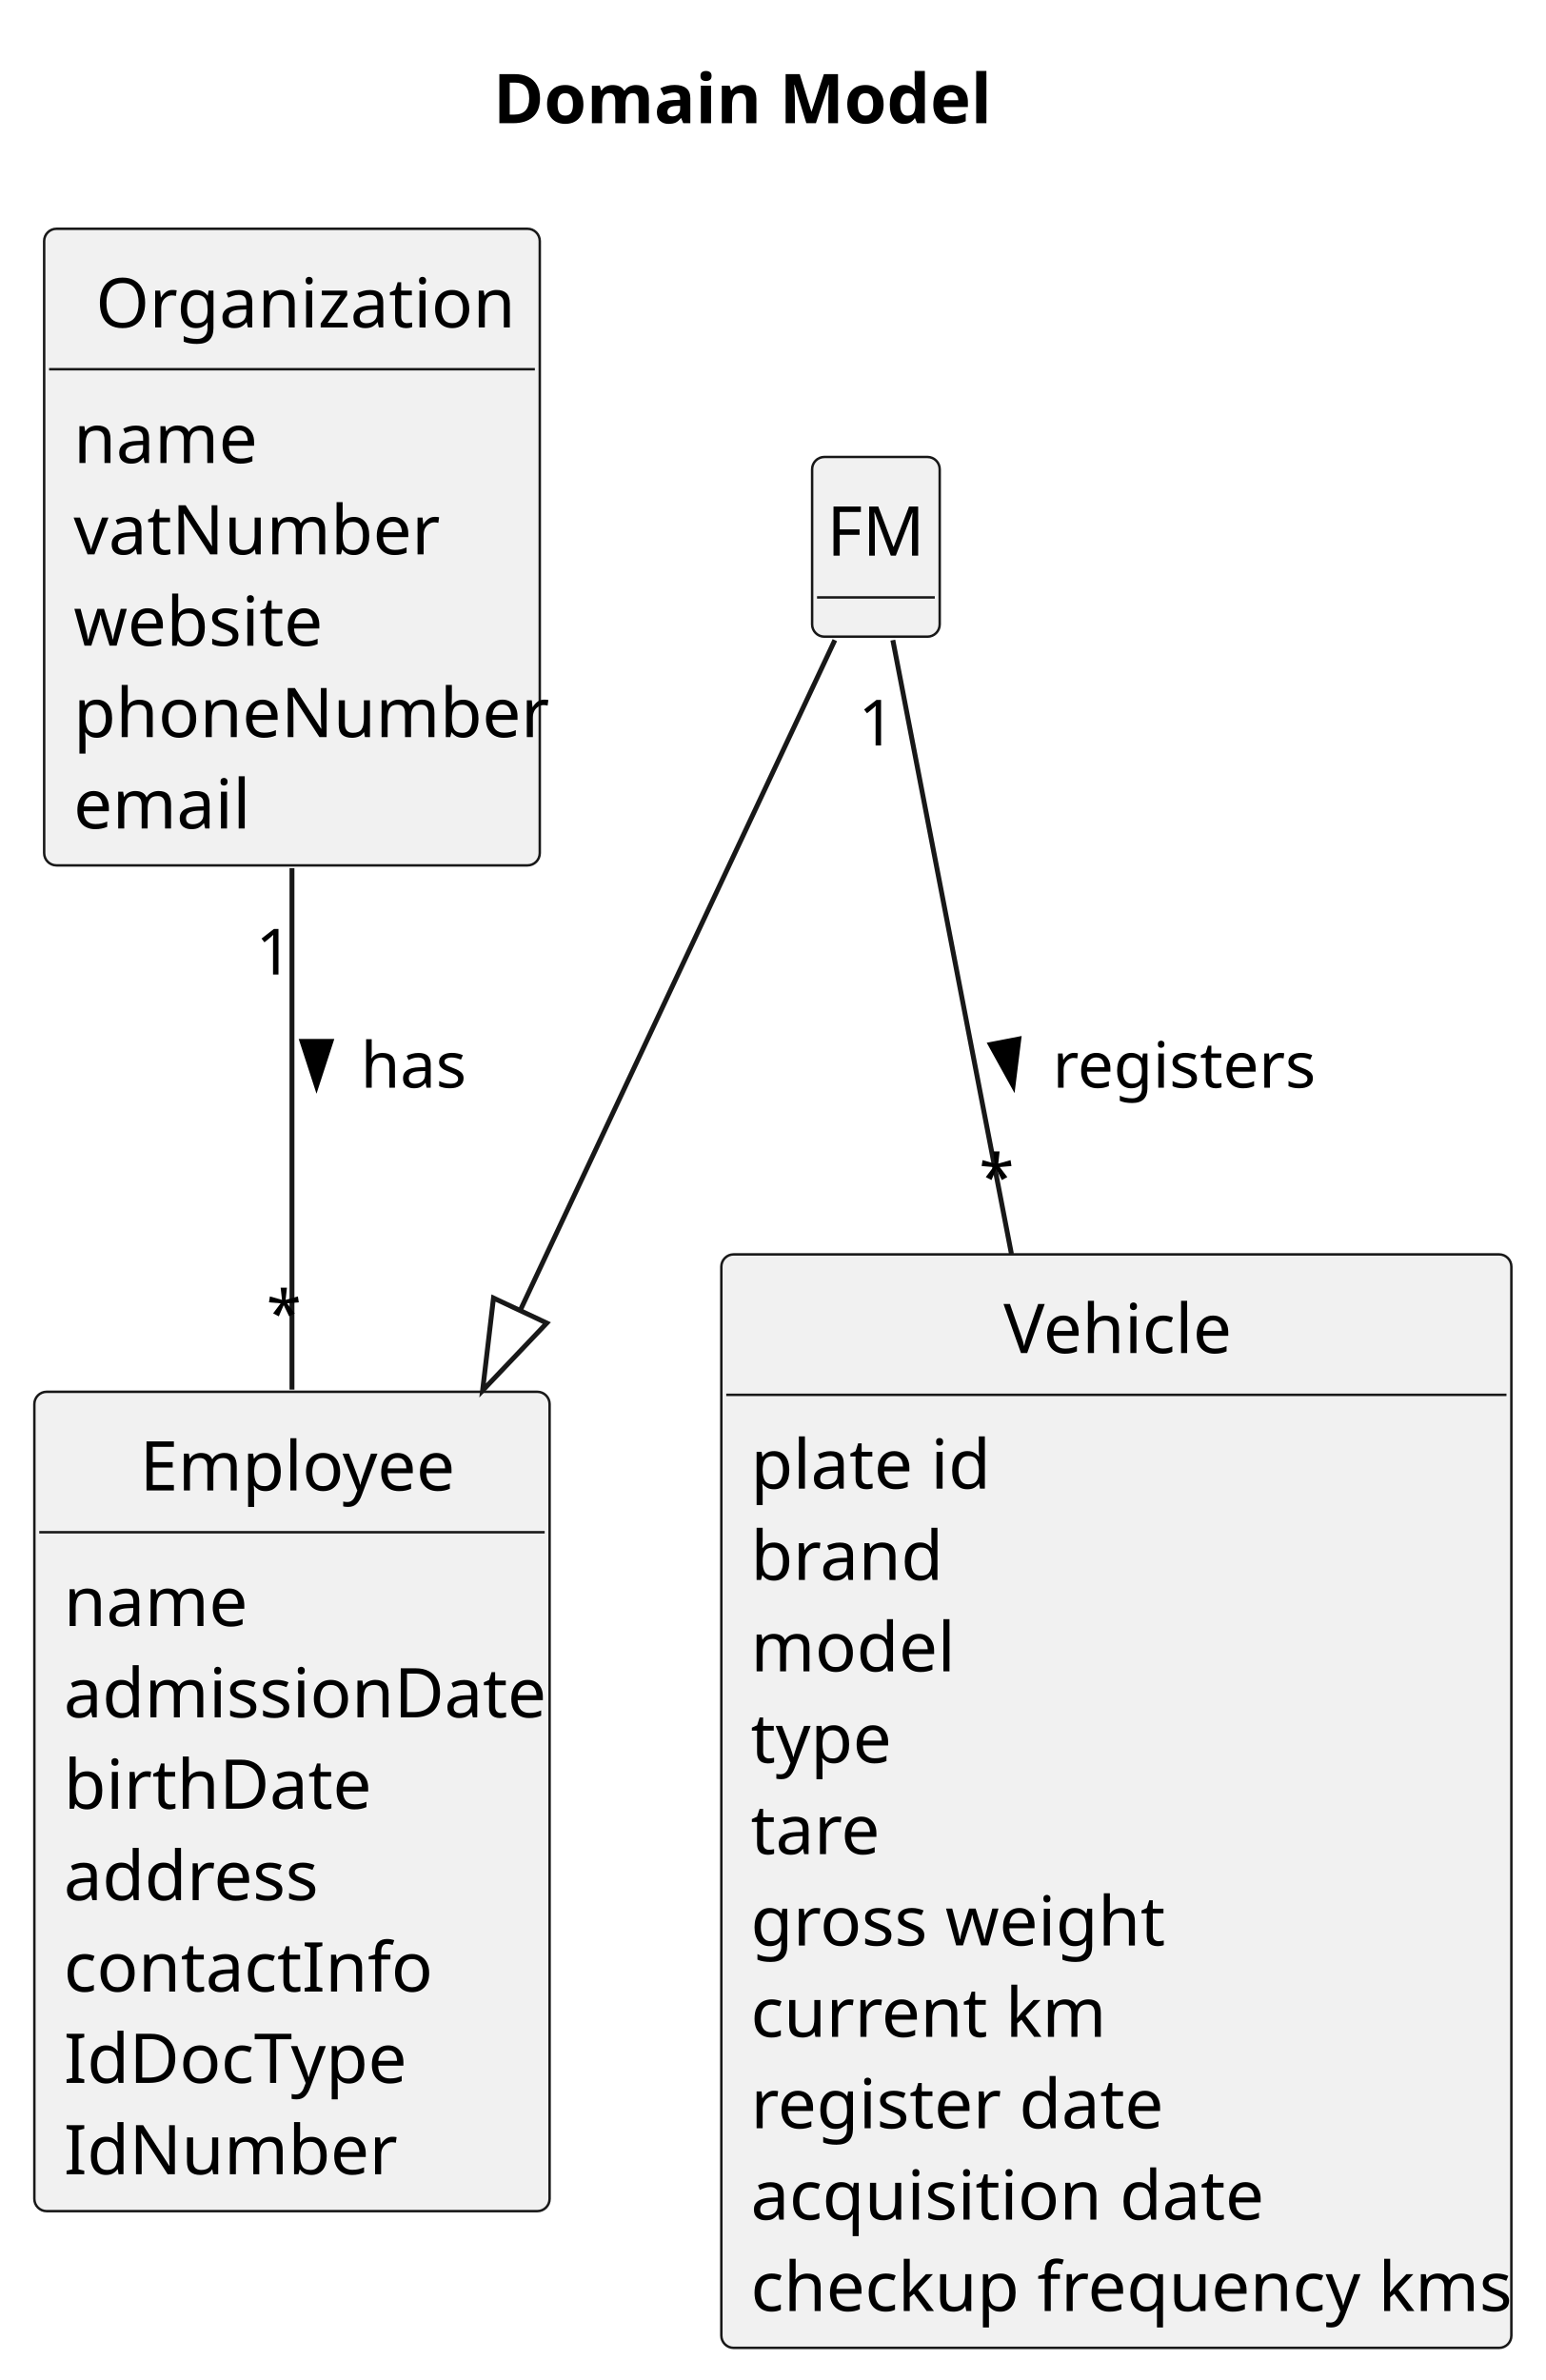
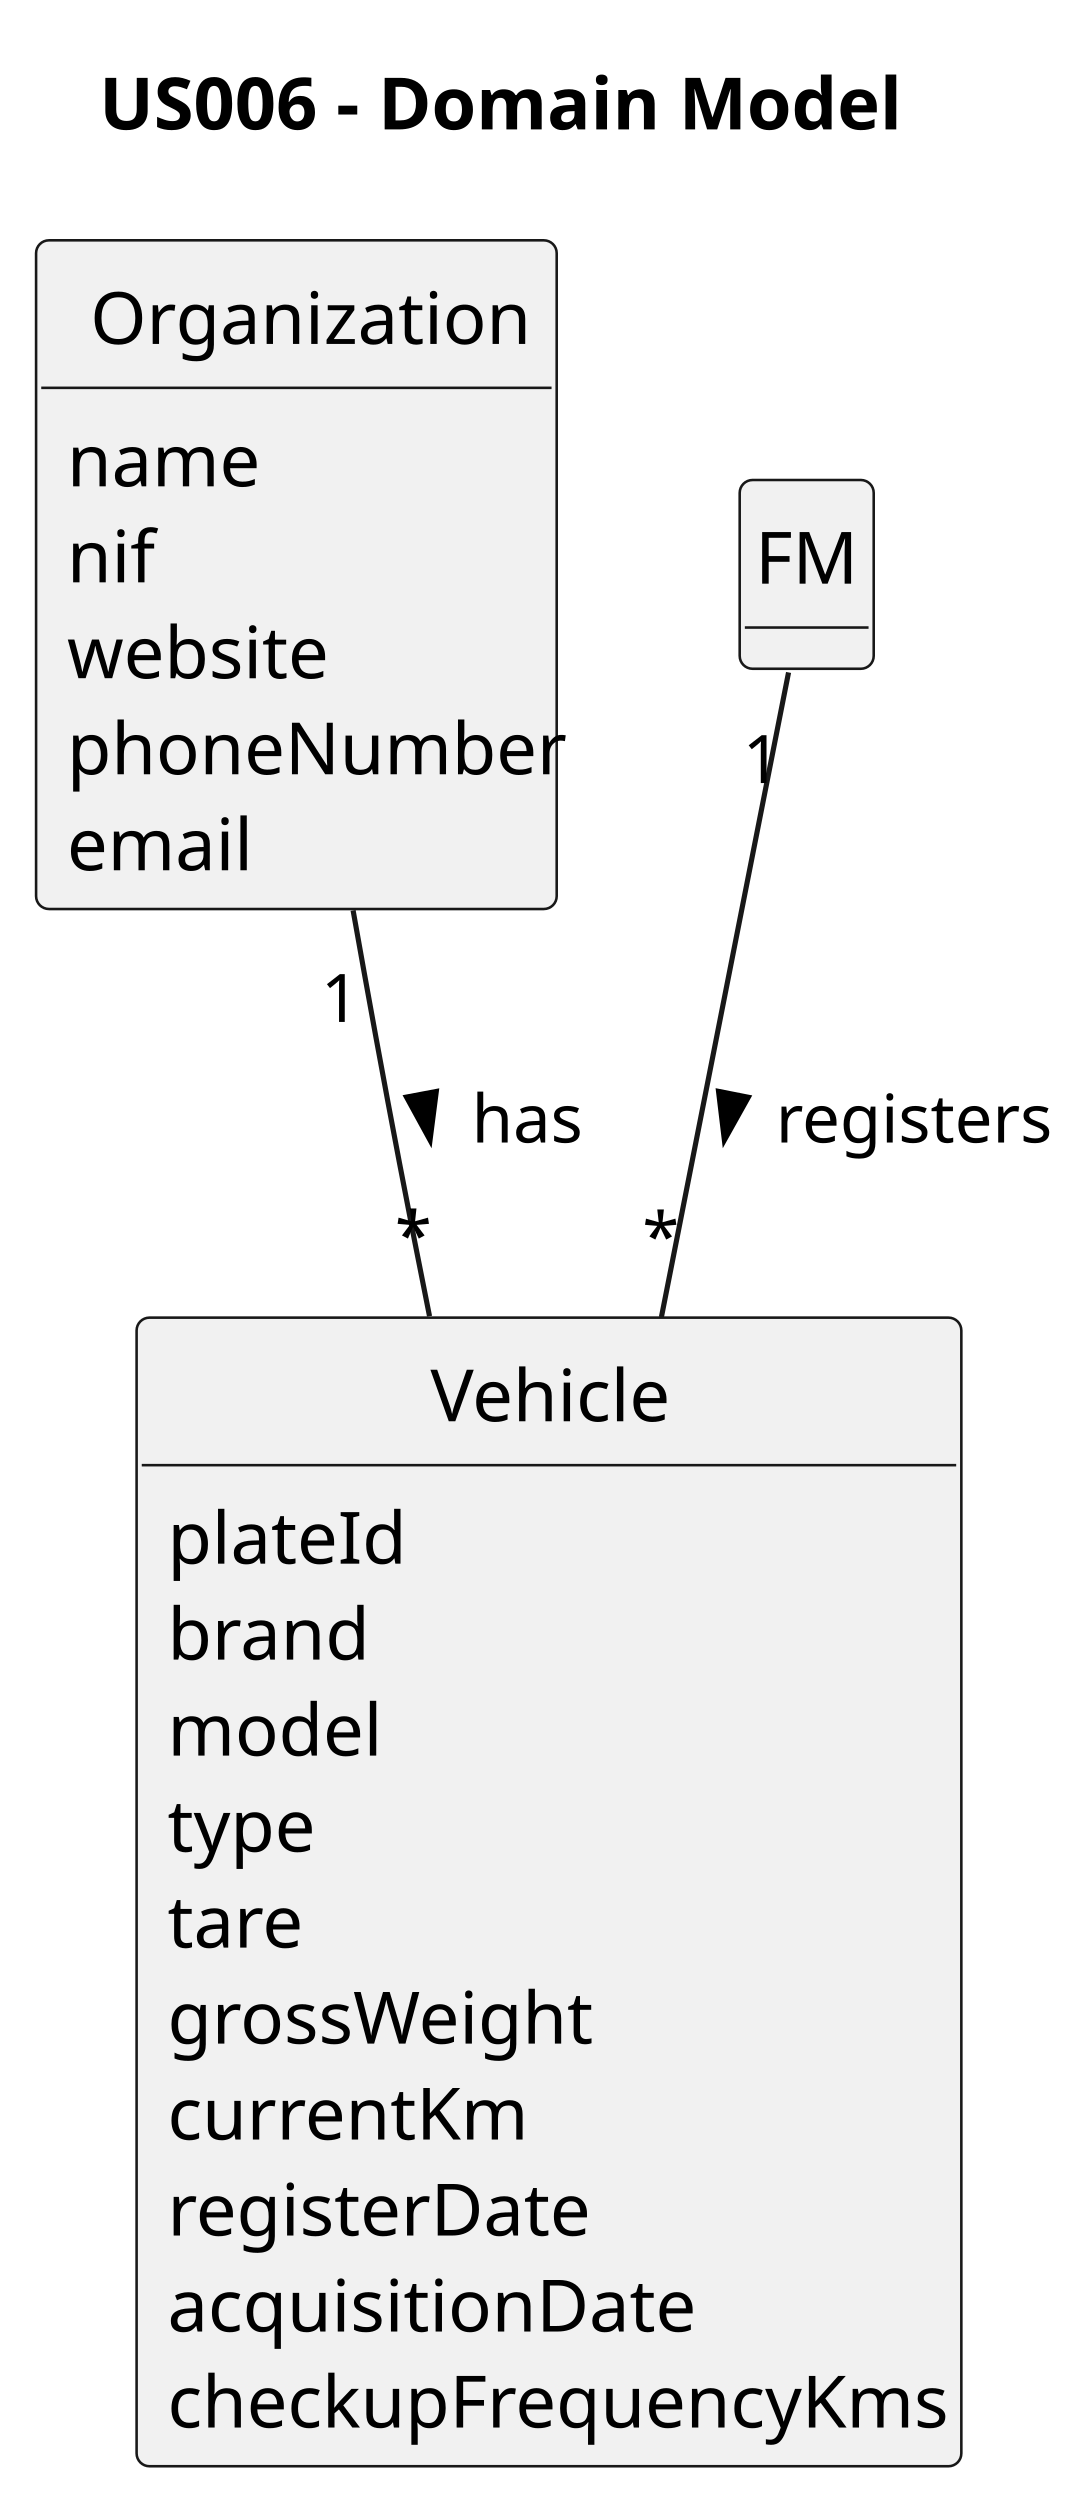
- <svg xmlns="http://www.w3.org/2000/svg" contentStyleType="text/css" height="485px" preserveAspectRatio="none" style="width:315px;height:485px;background:#FFFFFF;" version="1.1" viewBox="0 0 315 485" width="315px" zoomAndPan="magnify">
+ <svg xmlns="http://www.w3.org/2000/svg" contentStyleType="text/css" height="485px" preserveAspectRatio="none" style="width:208px;height:485px;background:#FFFFFF;" version="1.1" viewBox="0 0 208 485" width="208px" zoomAndPan="magnify">
  <defs />
  <g>
-     <text fill="#000000" font-family="sans-serif" font-size="14" font-weight="bold" lengthAdjust="spacing" textLength="100" x="100.5" y="25.107">Domain Model</text>
+     <text fill="#000000" font-family="sans-serif" font-size="14" font-weight="bold" lengthAdjust="spacing" textLength="156" x="19.25" y="25.107">US006 - Domain Model</text>
    <g id="elem_Organization">
-       <rect codeLine="12" fill="#F1F1F1" height="129.727" id="Organization" rx="2.5" ry="2.5" style="stroke:#181818;stroke-width:0.5;" width="101" x="9" y="46.621" />
-       <text fill="#000000" font-family="sans-serif" font-size="14" lengthAdjust="spacing" textLength="80" x="19.5" y="66.728">Organization</text>
-       <line style="stroke:#181818;stroke-width:0.5;" x1="10" x2="109" y1="75.242" y2="75.242" />
-       <text fill="#000000" font-family="sans-serif" font-size="14" lengthAdjust="spacing" textLength="35" x="15" y="94.35">name</text>
-       <text fill="#000000" font-family="sans-serif" font-size="14" lengthAdjust="spacing" textLength="68" x="15" y="112.971">vatNumber</text>
-       <text fill="#000000" font-family="sans-serif" font-size="14" lengthAdjust="spacing" textLength="47" x="15" y="131.592">website</text>
-       <text fill="#000000" font-family="sans-serif" font-size="14" lengthAdjust="spacing" textLength="89" x="15" y="150.213">phoneNumber</text>
-       <text fill="#000000" font-family="sans-serif" font-size="14" lengthAdjust="spacing" textLength="33" x="15" y="168.834">email</text>
+       <rect codeLine="12" fill="#F1F1F1" height="129.727" id="Organization" rx="2.5" ry="2.5" style="stroke:#181818;stroke-width:0.5;" width="101" x="7" y="46.621" />
+       <text fill="#000000" font-family="sans-serif" font-size="14" lengthAdjust="spacing" textLength="80" x="17.5" y="66.728">Organization</text>
+       <line style="stroke:#181818;stroke-width:0.5;" x1="8" x2="107" y1="75.242" y2="75.242" />
+       <text fill="#000000" font-family="sans-serif" font-size="14" lengthAdjust="spacing" textLength="35" x="13" y="94.35">name</text>
+       <text fill="#000000" font-family="sans-serif" font-size="14" lengthAdjust="spacing" textLength="15" x="13" y="112.971">nif</text>
+       <text fill="#000000" font-family="sans-serif" font-size="14" lengthAdjust="spacing" textLength="47" x="13" y="131.592">website</text>
+       <text fill="#000000" font-family="sans-serif" font-size="14" lengthAdjust="spacing" textLength="89" x="13" y="150.213">phoneNumber</text>
+       <text fill="#000000" font-family="sans-serif" font-size="14" lengthAdjust="spacing" textLength="33" x="13" y="168.834">email</text>
    </g>
-     <g id="elem_Employee">
-       <rect codeLine="20" fill="#F1F1F1" height="166.969" id="Employee" rx="2.5" ry="2.5" style="stroke:#181818;stroke-width:0.5;" width="105" x="7" y="283.621" />
-       <text fill="#000000" font-family="sans-serif" font-size="14" lengthAdjust="spacing" textLength="62" x="28.5" y="303.728">Employee</text>
-       <line style="stroke:#181818;stroke-width:0.5;" x1="8" x2="111" y1="312.242" y2="312.242" />
-       <text fill="#000000" font-family="sans-serif" font-size="14" lengthAdjust="spacing" textLength="35" x="13" y="331.35">name</text>
-       <text fill="#000000" font-family="sans-serif" font-size="14" lengthAdjust="spacing" textLength="93" x="13" y="349.971">admissionDate</text>
-       <text fill="#000000" font-family="sans-serif" font-size="14" lengthAdjust="spacing" textLength="58" x="13" y="368.592">birthDate</text>
-       <text fill="#000000" font-family="sans-serif" font-size="14" lengthAdjust="spacing" textLength="51" x="13" y="387.213">address</text>
-       <text fill="#000000" font-family="sans-serif" font-size="14" lengthAdjust="spacing" textLength="69" x="13" y="405.834">contactInfo</text>
-       <text fill="#000000" font-family="sans-serif" font-size="14" lengthAdjust="spacing" textLength="68" x="13" y="424.455">IdDocType</text>
-       <text fill="#000000" font-family="sans-serif" font-size="14" lengthAdjust="spacing" textLength="60" x="13" y="443.076">IdNumber</text>
+     <g id="elem_Vehicle">
+       <rect codeLine="20" fill="#F1F1F1" height="222.832" id="Vehicle" rx="2.5" ry="2.5" style="stroke:#181818;stroke-width:0.5;" width="160" x="26.5" y="255.621" />
+       <text fill="#000000" font-family="sans-serif" font-size="14" lengthAdjust="spacing" textLength="46" x="83.5" y="275.728">Vehicle</text>
+       <line style="stroke:#181818;stroke-width:0.5;" x1="27.5" x2="185.5" y1="284.242" y2="284.242" />
+       <text fill="#000000" font-family="sans-serif" font-size="14" lengthAdjust="spacing" textLength="42" x="32.5" y="303.35">plateId</text>
+       <text fill="#000000" font-family="sans-serif" font-size="14" lengthAdjust="spacing" textLength="37" x="32.5" y="321.971">brand</text>
+       <text fill="#000000" font-family="sans-serif" font-size="14" lengthAdjust="spacing" textLength="38" x="32.5" y="340.592">model</text>
+       <text fill="#000000" font-family="sans-serif" font-size="14" lengthAdjust="spacing" textLength="27" x="32.5" y="359.213">type</text>
+       <text fill="#000000" font-family="sans-serif" font-size="14" lengthAdjust="spacing" textLength="25" x="32.5" y="377.834">tare</text>
+       <text fill="#000000" font-family="sans-serif" font-size="14" lengthAdjust="spacing" textLength="79" x="32.5" y="396.455">grossWeight</text>
+       <text fill="#000000" font-family="sans-serif" font-size="14" lengthAdjust="spacing" textLength="65" x="32.5" y="415.076">currentKm</text>
+       <text fill="#000000" font-family="sans-serif" font-size="14" lengthAdjust="spacing" textLength="78" x="32.5" y="433.697">registerDate</text>
+       <text fill="#000000" font-family="sans-serif" font-size="14" lengthAdjust="spacing" textLength="97" x="32.5" y="452.318">acquisitionDate</text>
+       <text fill="#000000" font-family="sans-serif" font-size="14" lengthAdjust="spacing" textLength="148" x="32.5" y="470.94">checkupFrequencyKms</text>
    </g>
    <g id="elem_FM">
-       <rect codeLine="30" fill="#F1F1F1" height="36.621" id="FM" rx="2.5" ry="2.5" style="stroke:#181818;stroke-width:0.5;" width="26" x="165.5" y="93.121" />
-       <text fill="#000000" font-family="sans-serif" font-size="14" lengthAdjust="spacing" textLength="20" x="168.5" y="113.228">FM</text>
-       <line style="stroke:#181818;stroke-width:0.5;" x1="166.5" x2="190.5" y1="121.742" y2="121.742" />
+       <rect fill="#F1F1F1" height="36.621" id="FM" rx="2.5" ry="2.5" style="stroke:#181818;stroke-width:0.5;" width="26" x="143.5" y="93.121" />
+       <text fill="#000000" font-family="sans-serif" font-size="14" lengthAdjust="spacing" textLength="20" x="146.5" y="113.228">FM</text>
+       <line style="stroke:#181818;stroke-width:0.5;" x1="144.5" x2="168.5" y1="121.742" y2="121.742" />
    </g>
-     <g id="elem_Vehicle">
-       <rect codeLine="34" fill="#F1F1F1" height="222.832" id="Vehicle" rx="2.5" ry="2.5" style="stroke:#181818;stroke-width:0.5;" width="161" x="147" y="255.621" />
-       <text fill="#000000" font-family="sans-serif" font-size="14" lengthAdjust="spacing" textLength="46" x="204.5" y="275.728">Vehicle</text>
-       <line style="stroke:#181818;stroke-width:0.5;" x1="148" x2="307" y1="284.242" y2="284.242" />
-       <text fill="#000000" font-family="sans-serif" font-size="14" lengthAdjust="spacing" textLength="46" x="153" y="303.35">plate id</text>
-       <text fill="#000000" font-family="sans-serif" font-size="14" lengthAdjust="spacing" textLength="37" x="153" y="321.971">brand</text>
-       <text fill="#000000" font-family="sans-serif" font-size="14" lengthAdjust="spacing" textLength="38" x="153" y="340.592">model</text>
-       <text fill="#000000" font-family="sans-serif" font-size="14" lengthAdjust="spacing" textLength="27" x="153" y="359.213">type</text>
-       <text fill="#000000" font-family="sans-serif" font-size="14" lengthAdjust="spacing" textLength="25" x="153" y="377.834">tare</text>
-       <text fill="#000000" font-family="sans-serif" font-size="14" lengthAdjust="spacing" textLength="79" x="153" y="396.455">gross weight</text>
-       <text fill="#000000" font-family="sans-serif" font-size="14" lengthAdjust="spacing" textLength="67" x="153" y="415.076">current km</text>
-       <text fill="#000000" font-family="sans-serif" font-size="14" lengthAdjust="spacing" textLength="80" x="153" y="433.697">register date</text>
-       <text fill="#000000" font-family="sans-serif" font-size="14" lengthAdjust="spacing" textLength="99" x="153" y="452.318">acquisition date</text>
-       <text fill="#000000" font-family="sans-serif" font-size="14" lengthAdjust="spacing" textLength="149" x="153" y="470.94">checkup frequency kms</text>
-     </g>
-     <g id="link_Organization_Employee">
-       <path codeLine="47" d="M59.5,176.921 C59.5,209.191 59.5,248.661 59.5,283.181 " fill="none" id="Organization-Employee" style="stroke:#181818;stroke-width:1.0;" />
-       <polygon fill="#000000" points="64.5,221.267,67.439,212.221,61.561,212.221,64.5,221.267" style="stroke:#000000;stroke-width:1.0;" />
-       <text fill="#000000" font-family="sans-serif" font-size="13" lengthAdjust="spacing" textLength="21" x="73.5" y="221.649">has</text>
-       <text fill="#000000" font-family="sans-serif" font-size="13" lengthAdjust="spacing" textLength="7" x="52.139" y="198.589">1</text>
-       <text fill="#000000" font-family="sans-serif" font-size="13" lengthAdjust="spacing" textLength="5" x="54.285" y="272.279">*</text>
-     </g>
-     <g id="link_FM_Employee">
-       <path codeLine="48" d="M170.13,130.451 C155.4,161.831 131.608,212.507 105.998,267.067 " fill="none" id="FM-to-Employee" style="stroke:#181818;stroke-width:1.0;" />
-       <polygon fill="none" points="98.35,283.361,111.43,269.616,100.567,264.517,98.35,283.361" style="stroke:#181818;stroke-width:1.0;" />
+     <g id="link_Organization_Vehicle">
+       <path codeLine="33" d="M68.5,176.621 C71.34,192.641 74.46,209.771 77.5,225.621 C79.35,235.281 81.32,245.311 83.33,255.351 " fill="none" id="Organization-Vehicle" style="stroke:#181818;stroke-width:1.0;" />
+       <polygon fill="#000000" points="83.425,221.18,84.639,211.747,78.863,212.835,83.425,221.18" style="stroke:#000000;stroke-width:1.0;" />
+       <text fill="#000000" font-family="sans-serif" font-size="13" lengthAdjust="spacing" textLength="21" x="91.5" y="221.649">has</text>
+       <text fill="#000000" font-family="sans-serif" font-size="13" lengthAdjust="spacing" textLength="7" x="62.273" y="198.258">1</text>
+       <text fill="#000000" font-family="sans-serif" font-size="13" lengthAdjust="spacing" textLength="5" x="76.605" y="244.314">*</text>
    </g>
    <g id="link_FM_Vehicle">
-       <path codeLine="49" d="M181.95,130.451 C187.01,156.651 196.87,207.651 206.12,255.531 " fill="none" id="FM-Vehicle" style="stroke:#181818;stroke-width:1.0;" />
-       <polygon fill="#000000" points="206.449,221.176,207.618,211.737,201.847,212.853,206.449,221.176" style="stroke:#000000;stroke-width:1.0;" />
-       <text fill="#000000" font-family="sans-serif" font-size="13" lengthAdjust="spacing" textLength="50" x="214.5" y="221.649">registers</text>
-       <text fill="#000000" font-family="sans-serif" font-size="13" lengthAdjust="spacing" textLength="7" x="174.937" y="151.914">1</text>
-       <text fill="#000000" font-family="sans-serif" font-size="13" lengthAdjust="spacing" textLength="5" x="199.516" y="244.506">*</text>
+       <path codeLine="34" d="M152.98,130.451 C147.82,156.651 137.76,207.651 128.31,255.531 " fill="none" id="FM-Vehicle" style="stroke:#181818;stroke-width:1.0;" />
+       <polygon fill="#000000" points="140.532,221.172,145.166,212.867,139.399,211.729,140.532,221.172" style="stroke:#000000;stroke-width:1.0;" />
+       <text fill="#000000" font-family="sans-serif" font-size="13" lengthAdjust="spacing" textLength="50" x="150.5" y="221.649">registers</text>
+       <text fill="#000000" font-family="sans-serif" font-size="13" lengthAdjust="spacing" textLength="7" x="144.093" y="151.914">1</text>
+       <text fill="#000000" font-family="sans-serif" font-size="13" lengthAdjust="spacing" textLength="5" x="124.607" y="244.506">*</text>
    </g>
  </g>
</svg>
